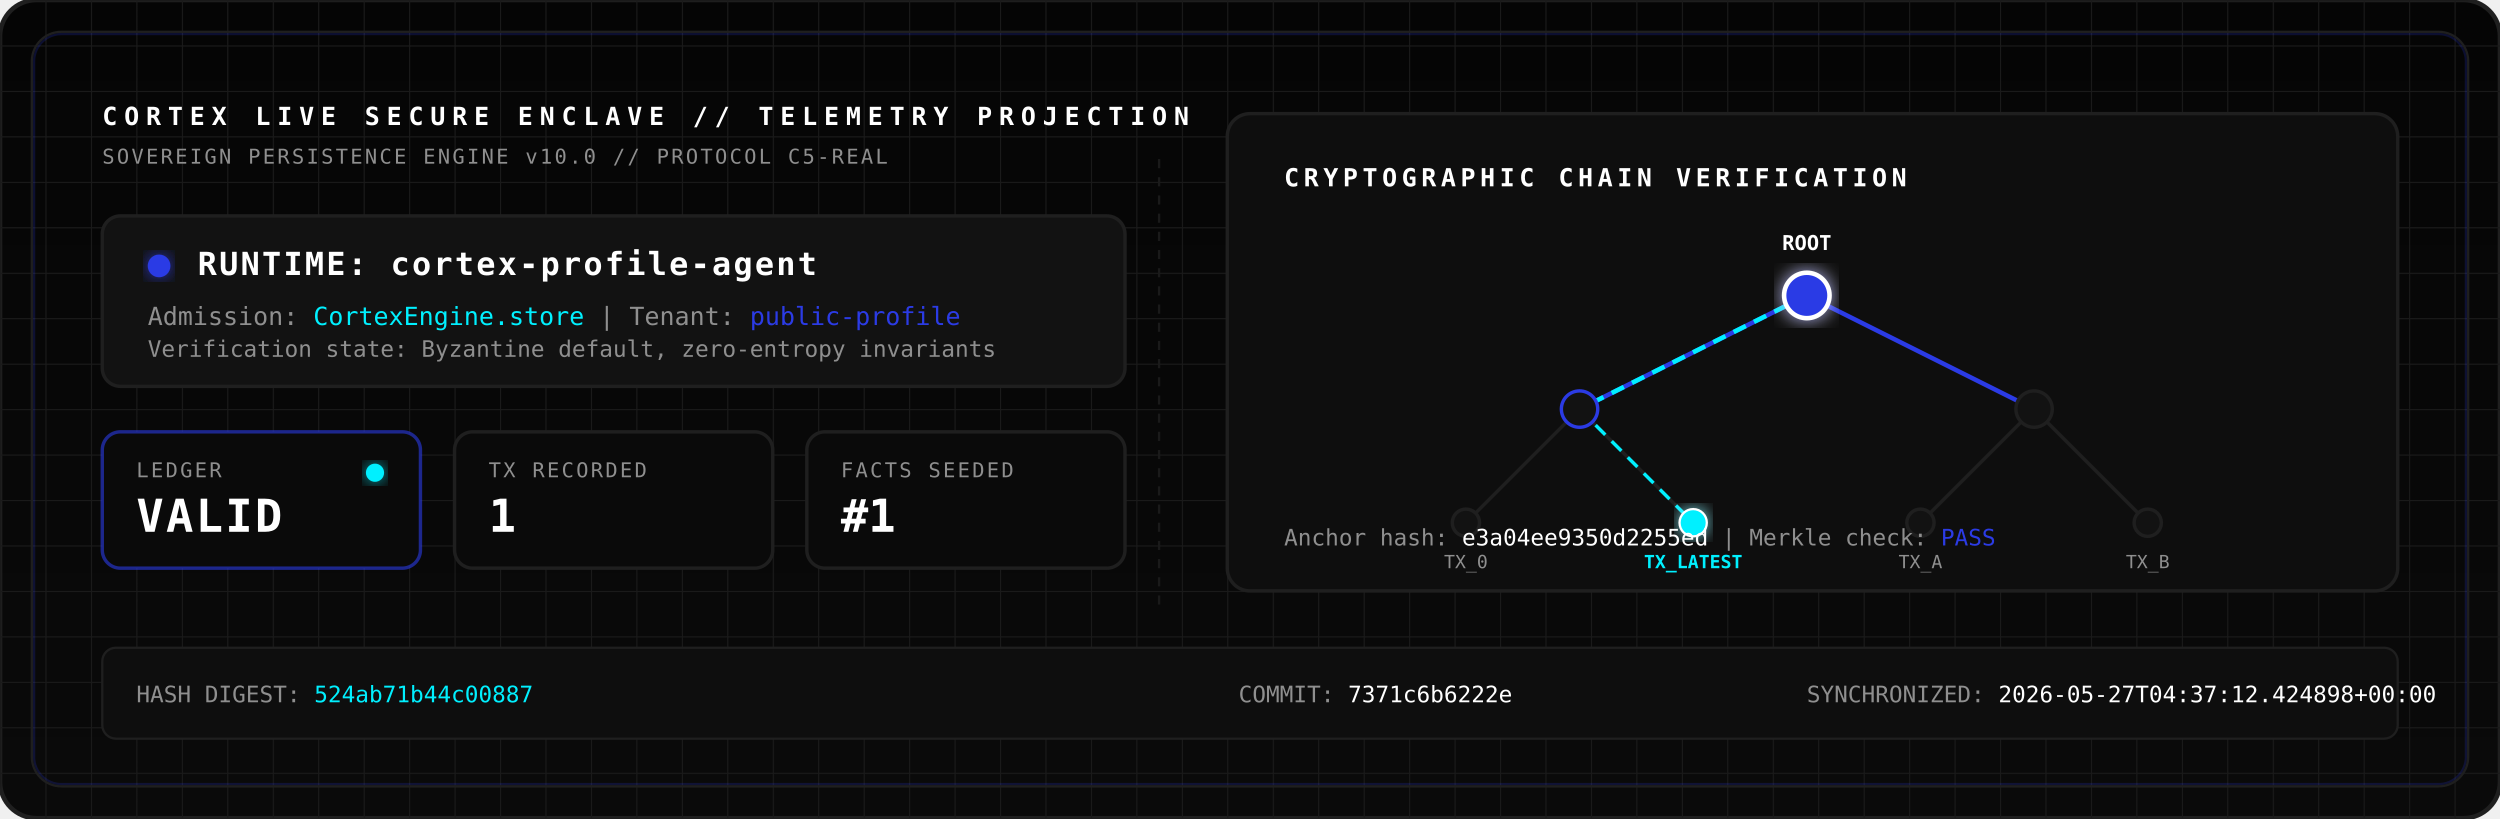
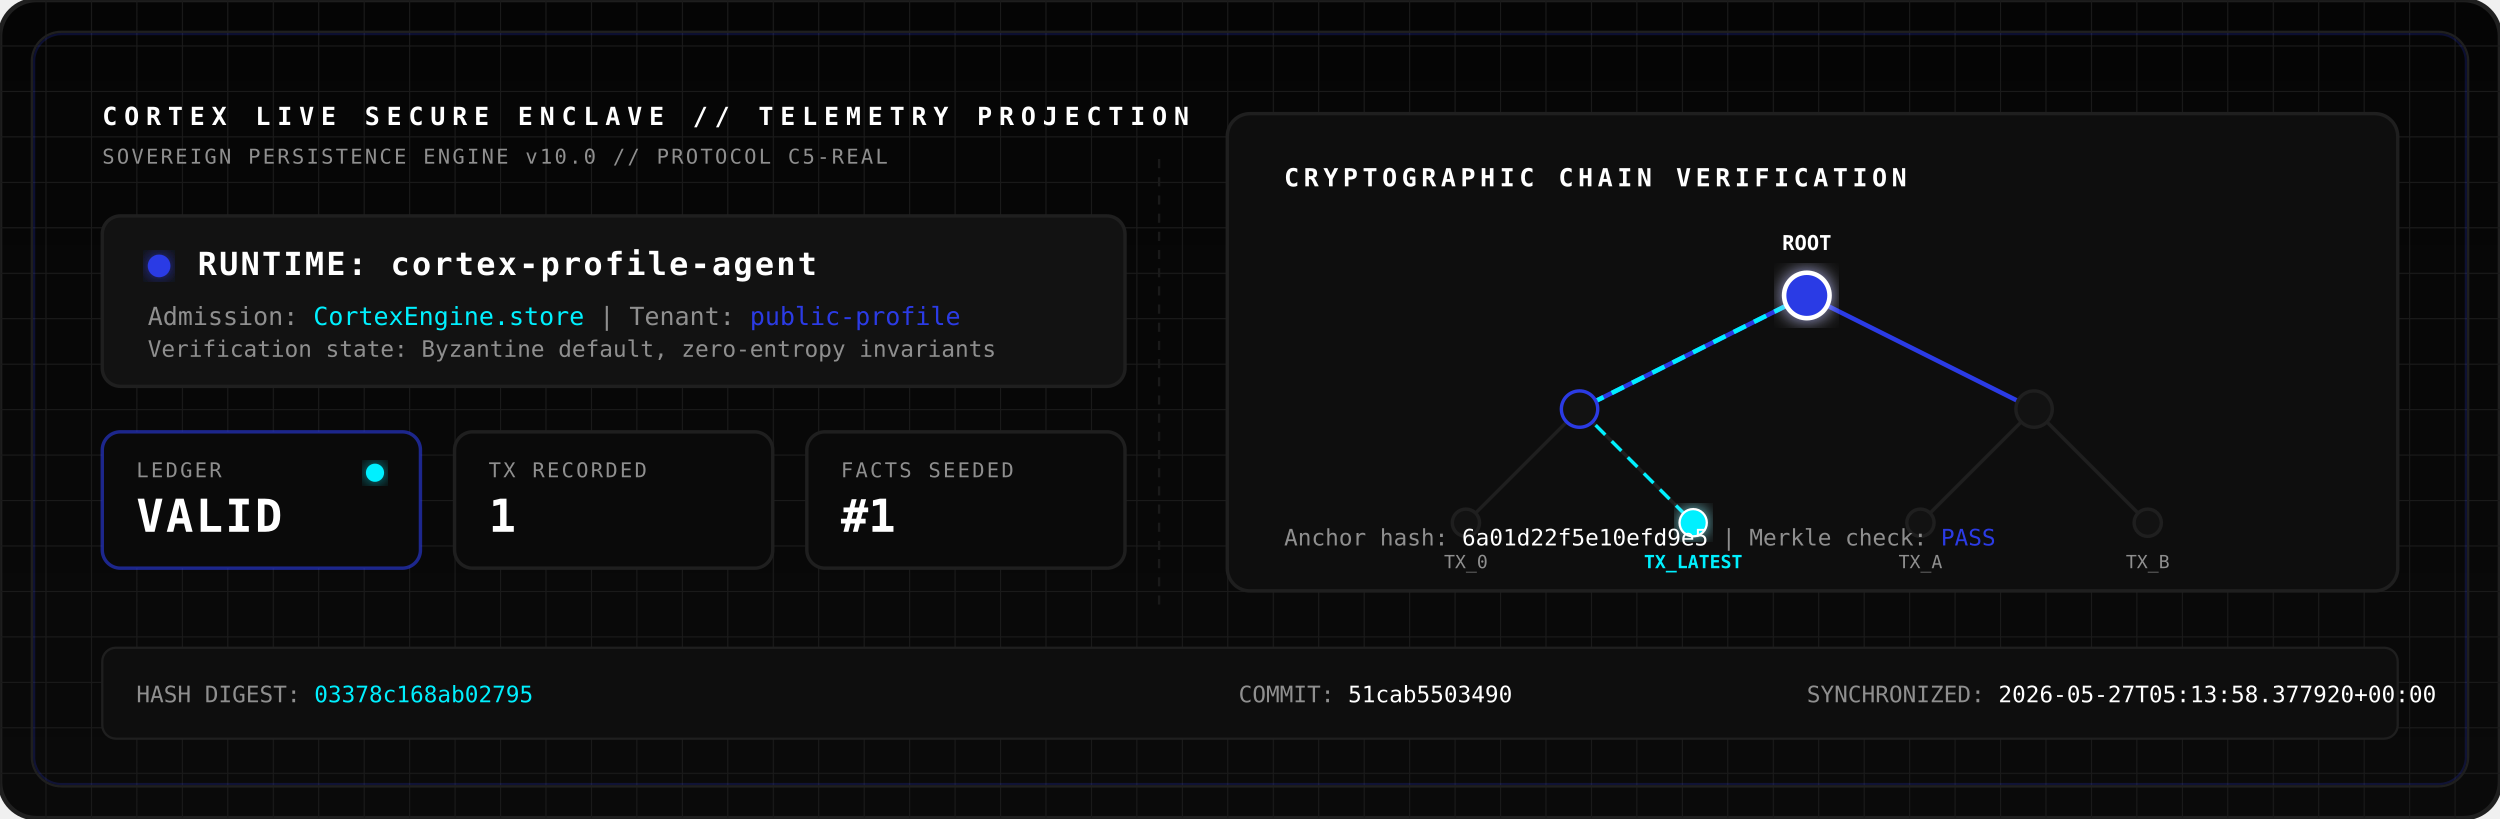
<svg xmlns="http://www.w3.org/2000/svg" width="1100" height="360" viewBox="0 0 1100 360" role="img" aria-labelledby="title desc">
  <style>
    @keyframes pulse {
      0%, 100% { opacity: 0.6; filter: drop-shadow(0 0 2px #2B3BE5); }
      50% { opacity: 1; filter: drop-shadow(0 0 8px #2B3BE5); }
    }
    @keyframes flow {
      to { stroke-dashoffset: -20; }
    }
    @keyframes grid-glow {
      0%, 100% { opacity: 0.15; }
      50% { opacity: 0.3; }
    }
    .glow-active {
      animation: pulse 2s infinite ease-in-out;
    }
    .flow-line {
      stroke-dasharray: 6, 4;
      animation: flow 1.5s linear infinite;
    }
    .grid-bg {
      animation: grid-glow 4s infinite ease-in-out;
    }
  </style>
  <defs>
    <linearGradient id="bg-grad" x1="0" y1="0" x2="0" y2="1">
      <stop offset="0%" stop-color="#050505" />
      <stop offset="100%" stop-color="#0A0A0A" />
    </linearGradient>
    <pattern id="grid" width="20" height="20" patternUnits="userSpaceOnUse">
      <path d="M 20 0 L 0 0 0 20" fill="none" stroke="#1A1A1A" stroke-width="1" />
    </pattern>
    <filter id="glow" x="-20%" y="-20%" width="140%" height="140%">
      <feGaussianBlur stdDeviation="4" result="blur" />
      <feMerge>
        <feMergeNode in="blur" />
        <feMergeNode in="SourceGraphic" />
      </feMerge>
    </filter>
  </defs>
  <rect width="1100" height="360" rx="16" fill="url(#bg-grad)" stroke="#1F1F1F" stroke-width="2" />
  <rect width="1100" height="360" rx="16" fill="url(#grid)" class="grid-bg" />
  <rect x="15" y="15" width="1070" height="330" rx="12" fill="none" stroke="#2B3BE5" stroke-opacity="0.2" stroke-width="1" />
  <rect x="14" y="14" width="1072" height="332" rx="13" fill="none" stroke="#1F1F1F" stroke-width="1" />
  <text x="45" y="55" fill="#FFFFFF" font-family="ui-monospace, SFMono-Regular, Menlo, monospace" font-size="11" font-weight="700" letter-spacing="3">CORTEX LIVE SECURE ENCLAVE // TELEMETRY PROJECTION</text>
  <text x="45" y="72" fill="#8F8F8F" font-family="ui-monospace, SFMono-Regular, Menlo, monospace" font-size="9" letter-spacing="1">SOVEREIGN PERSISTENCE ENGINE v10.0 // PROTOCOL C5-REAL</text>
  <g transform="translate(45 95)">
    <rect width="450" height="75" rx="8" fill="#121212" stroke="#1F1F1F" stroke-width="1.5" />
    <circle cx="25" cy="22" r="5" fill="#2B3BE5" class="glow-active" filter="url(#glow)" />
    <text x="42" y="26" fill="#FFFFFF" font-family="ui-monospace, SFMono-Regular, Menlo, monospace" font-size="14" font-weight="700" letter-spacing="1">RUNTIME: cortex-profile-agent</text>
    <text x="20" y="48" fill="#8F8F8F" font-family="ui-monospace, SFMono-Regular, Menlo, monospace" font-size="11">Admission: <tspan fill="#00F0FF">CortexEngine.store</tspan> | Tenant: <tspan fill="#2B3BE5">public-profile</tspan>
    </text>
    <text x="20" y="62" fill="#8F8F8F" font-family="ui-monospace, SFMono-Regular, Menlo, monospace" font-size="10">Verification state: Byzantine default, zero-entropy invariants</text>
  </g>
  <g transform="translate(45 190)">
    <g transform="translate(0 0)">
      <rect width="140" height="60" rx="8" fill="#0A0A0A" stroke="#2B3BE5" stroke-opacity="0.6" stroke-width="1.5" />
      <text x="15" y="20" fill="#8F8F8F" font-family="ui-monospace, SFMono-Regular, Menlo, monospace" font-size="9" letter-spacing="1">LEDGER</text>
      <text x="15" y="44" fill="#FFFFFF" font-family="ui-monospace, SFMono-Regular, Menlo, monospace" font-size="20" font-weight="700" letter-spacing="1">VALID</text>
      <circle cx="120" cy="18" r="4" fill="#00F0FF" class="glow-active" filter="url(#glow)" />
    </g>
    <g transform="translate(155 0)">
      <rect width="140" height="60" rx="8" fill="#0A0A0A" stroke="#1F1F1F" stroke-width="1.5" />
      <text x="15" y="20" fill="#8F8F8F" font-family="ui-monospace, SFMono-Regular, Menlo, monospace" font-size="9" letter-spacing="1">TX RECORDED</text>
      <text x="15" y="44" fill="#FFFFFF" font-family="ui-monospace, SFMono-Regular, Menlo, monospace" font-size="20" font-weight="700">1</text>
    </g>
    <g transform="translate(310 0)">
      <rect width="140" height="60" rx="8" fill="#0A0A0A" stroke="#1F1F1F" stroke-width="1.5" />
      <text x="15" y="20" fill="#8F8F8F" font-family="ui-monospace, SFMono-Regular, Menlo, monospace" font-size="9" letter-spacing="1">FACTS SEEDED</text>
      <text x="15" y="44" fill="#FFFFFF" font-family="ui-monospace, SFMono-Regular, Menlo, monospace" font-size="20" font-weight="700">#1</text>
    </g>
  </g>
  <g transform="translate(540 50)">
    <line x1="-30" y1="20" x2="-30" y2="220" stroke="#1A1A1A" stroke-width="1" stroke-dasharray="4 4" />
    <rect width="515" height="210" rx="10" fill="#0E0E0E" stroke="#1F1F1F" stroke-width="1.5" />
    <text x="25" y="32" fill="#FFFFFF" font-family="ui-monospace, SFMono-Regular, Menlo, monospace" font-size="11" font-weight="700" letter-spacing="2">CRYPTOGRAPHIC CHAIN VERIFICATION</text>
    <g transform="translate(45 55)">
      <line x1="210" y1="25" x2="110" y2="75" stroke="#2B3BE5" stroke-width="2" />
      <line x1="210" y1="25" x2="310" y2="75" stroke="#2B3BE5" stroke-width="2" />
      <line x1="110" y1="75" x2="60" y2="125" stroke="#1F1F1F" stroke-width="1.5" />
      <line x1="110" y1="75" x2="160" y2="125" stroke="#1F1F1F" stroke-width="1.5" />
      <line x1="310" y1="75" x2="260" y2="125" stroke="#1F1F1F" stroke-width="1.5" />
      <line x1="310" y1="75" x2="360" y2="125" stroke="#1F1F1F" stroke-width="1.5" />
      <line x1="210" y1="25" x2="110" y2="75" stroke="#00F0FF" stroke-width="2" class="flow-line" />
      <line x1="110" y1="75" x2="160" y2="125" stroke="#00F0FF" stroke-width="1.5" class="flow-line" />
      <circle cx="210" cy="25" r="10" fill="#2B3BE5" stroke="#FFFFFF" stroke-width="2" filter="url(#glow)" />
      <text x="210" y="5" fill="#FFFFFF" font-family="ui-monospace, SFMono-Regular, Menlo, monospace" font-size="9" text-anchor="middle" font-weight="700">ROOT</text>
      <circle cx="110" cy="75" r="8" fill="#121212" stroke="#2B3BE5" stroke-width="1.5" />
      <circle cx="310" cy="75" r="8" fill="#121212" stroke="#1F1F1F" stroke-width="1.5" />
      <circle cx="60" cy="125" r="6" fill="#121212" stroke="#1F1F1F" stroke-width="1.5" />
      <circle cx="160" cy="125" r="6" fill="#00F0FF" stroke="#FFFFFF" stroke-width="1" class="glow-active" filter="url(#glow)" />
      <circle cx="260" cy="125" r="6" fill="#121212" stroke="#1F1F1F" stroke-width="1.5" />
      <circle cx="360" cy="125" r="6" fill="#121212" stroke="#1F1F1F" stroke-width="1.5" />
      <text x="60" y="145" fill="#8F8F8F" font-family="ui-monospace, SFMono-Regular, Menlo, monospace" font-size="8" text-anchor="middle">TX_0</text>
      <text x="160" y="145" fill="#00F0FF" font-family="ui-monospace, SFMono-Regular, Menlo, monospace" font-size="8" text-anchor="middle" font-weight="700">TX_LATEST</text>
      <text x="260" y="145" fill="#8F8F8F" font-family="ui-monospace, SFMono-Regular, Menlo, monospace" font-size="8" text-anchor="middle">TX_A</text>
      <text x="360" y="145" fill="#8F8F8F" font-family="ui-monospace, SFMono-Regular, Menlo, monospace" font-size="8" text-anchor="middle">TX_B</text>
    </g>
-     <text x="25" y="190" fill="#8F8F8F" font-family="ui-monospace, SFMono-Regular, Menlo, monospace" font-size="10">Anchor hash: <tspan fill="#FFFFFF">e3a04ee9350d2255ed</tspan> | Merkle check: <tspan fill="#2B3BE5">PASS</tspan>
+     <text x="25" y="190" fill="#8F8F8F" font-family="ui-monospace, SFMono-Regular, Menlo, monospace" font-size="10">Anchor hash: <tspan fill="#FFFFFF">6a01d22f5e10efd9e5</tspan> | Merkle check: <tspan fill="#2B3BE5">PASS</tspan>
    </text>
  </g>
  <g transform="translate(45 285)">
    <rect width="1010" height="40" rx="6" fill="#0E0E0E" stroke="#1F1F1F" stroke-width="1" />
-     <text x="15" y="24" fill="#8F8F8F" font-family="ui-monospace, SFMono-Regular, Menlo, monospace" font-size="10">HASH DIGEST: <tspan fill="#00F0FF">524ab71b44c00887</tspan>
+     <text x="15" y="24" fill="#8F8F8F" font-family="ui-monospace, SFMono-Regular, Menlo, monospace" font-size="10">HASH DIGEST: <tspan fill="#00F0FF">03378c168ab02795</tspan>
    </text>
-     <text x="500" y="24" fill="#8F8F8F" font-family="ui-monospace, SFMono-Regular, Menlo, monospace" font-size="10">COMMIT: <tspan fill="#FFFFFF">7371c6b6222e</tspan>
+     <text x="500" y="24" fill="#8F8F8F" font-family="ui-monospace, SFMono-Regular, Menlo, monospace" font-size="10">COMMIT: <tspan fill="#FFFFFF">51cab5503490</tspan>
    </text>
-     <text x="750" y="24" fill="#8F8F8F" font-family="ui-monospace, SFMono-Regular, Menlo, monospace" font-size="10">SYNCHRONIZED: <tspan fill="#FFFFFF">2026-05-27T04:37:12.424898+00:00</tspan>
+     <text x="750" y="24" fill="#8F8F8F" font-family="ui-monospace, SFMono-Regular, Menlo, monospace" font-size="10">SYNCHRONIZED: <tspan fill="#FFFFFF">2026-05-27T05:13:58.377920+00:00</tspan>
    </text>
  </g>
</svg>
